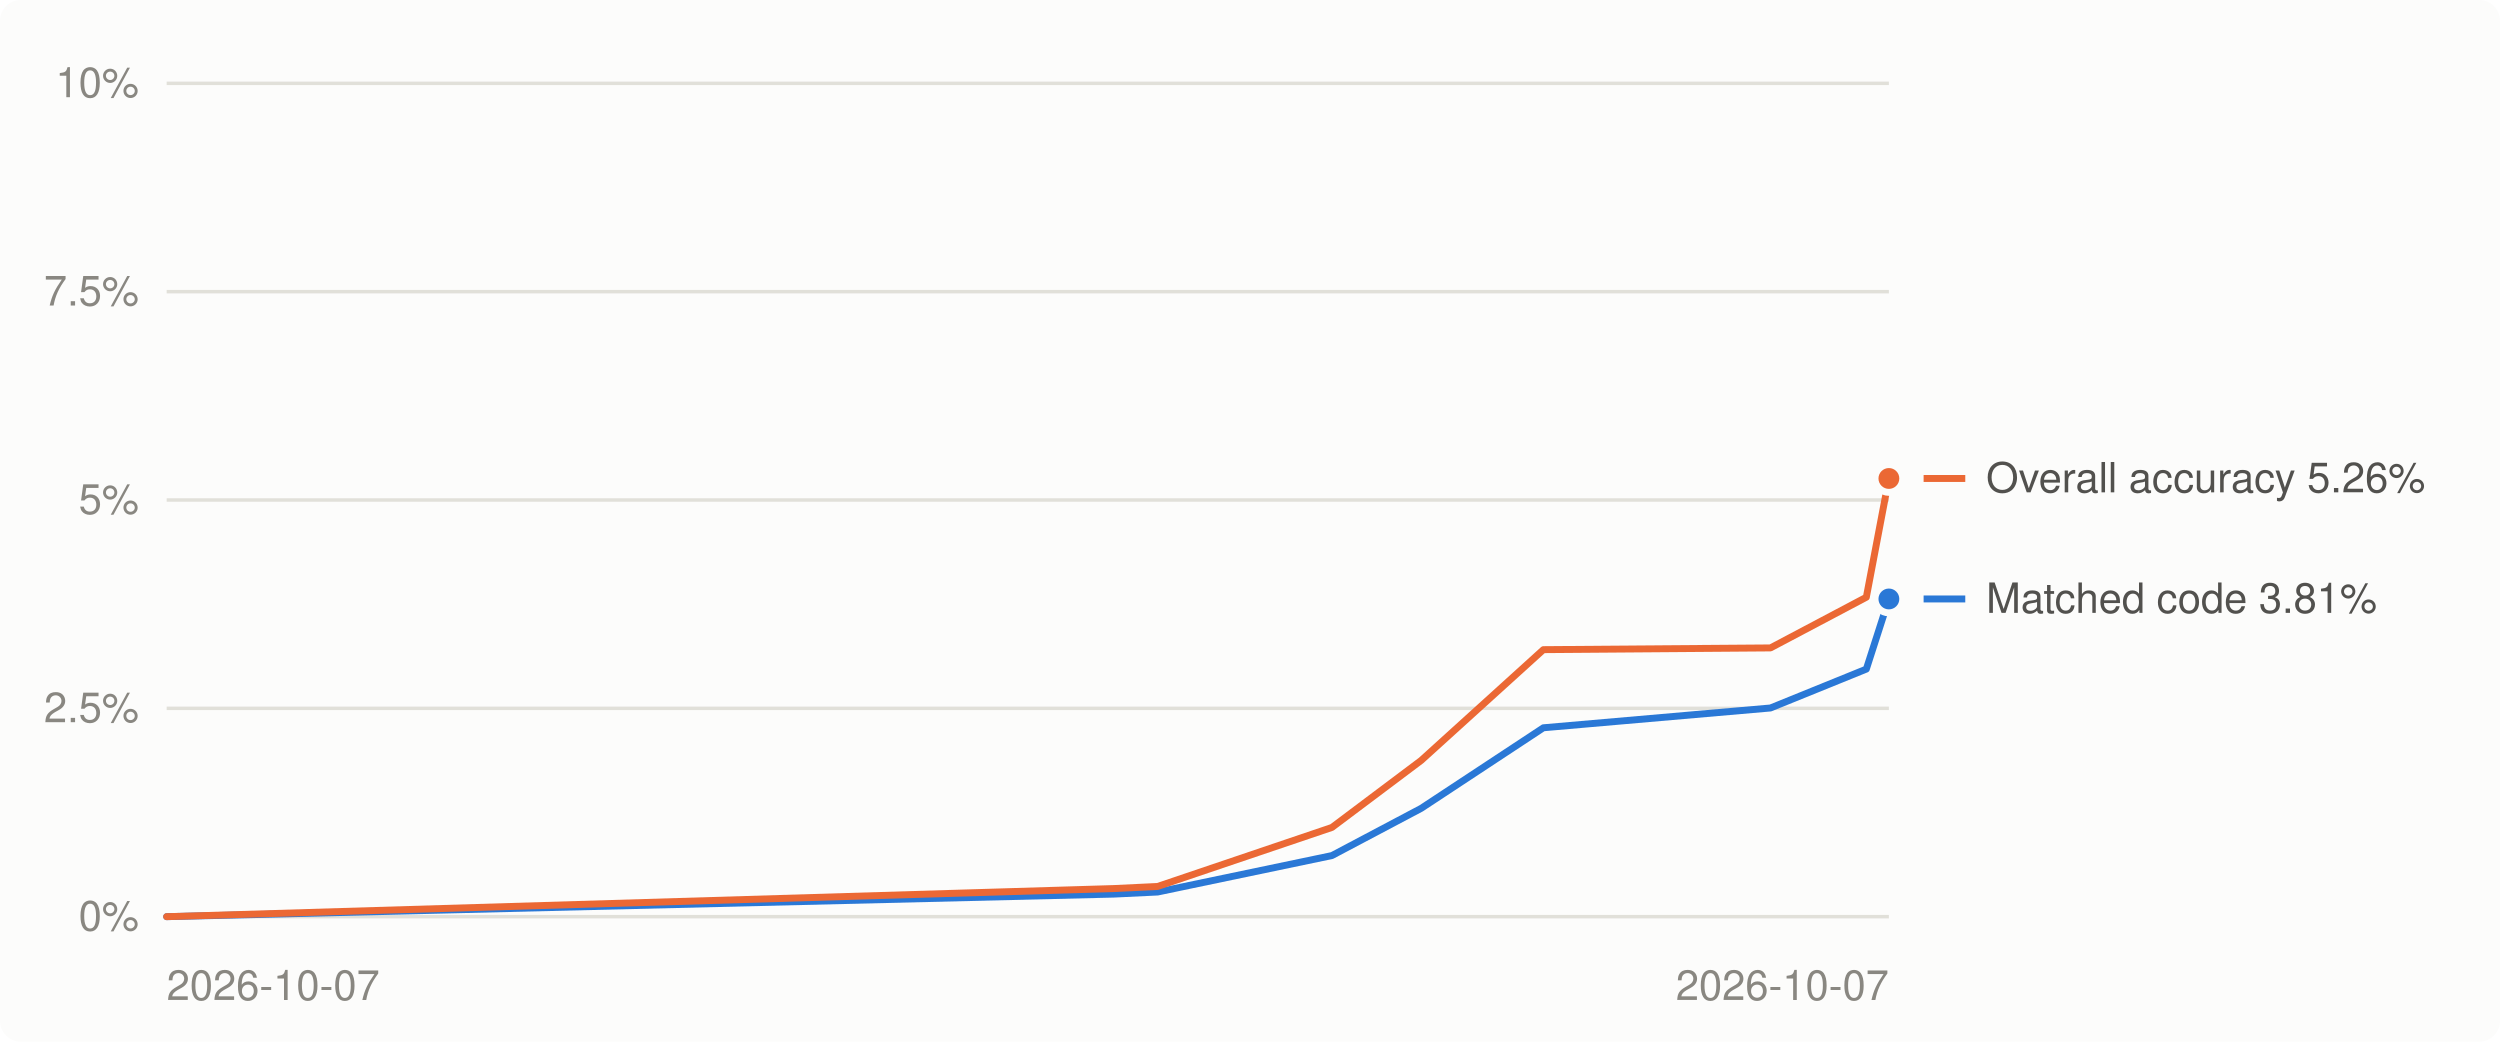
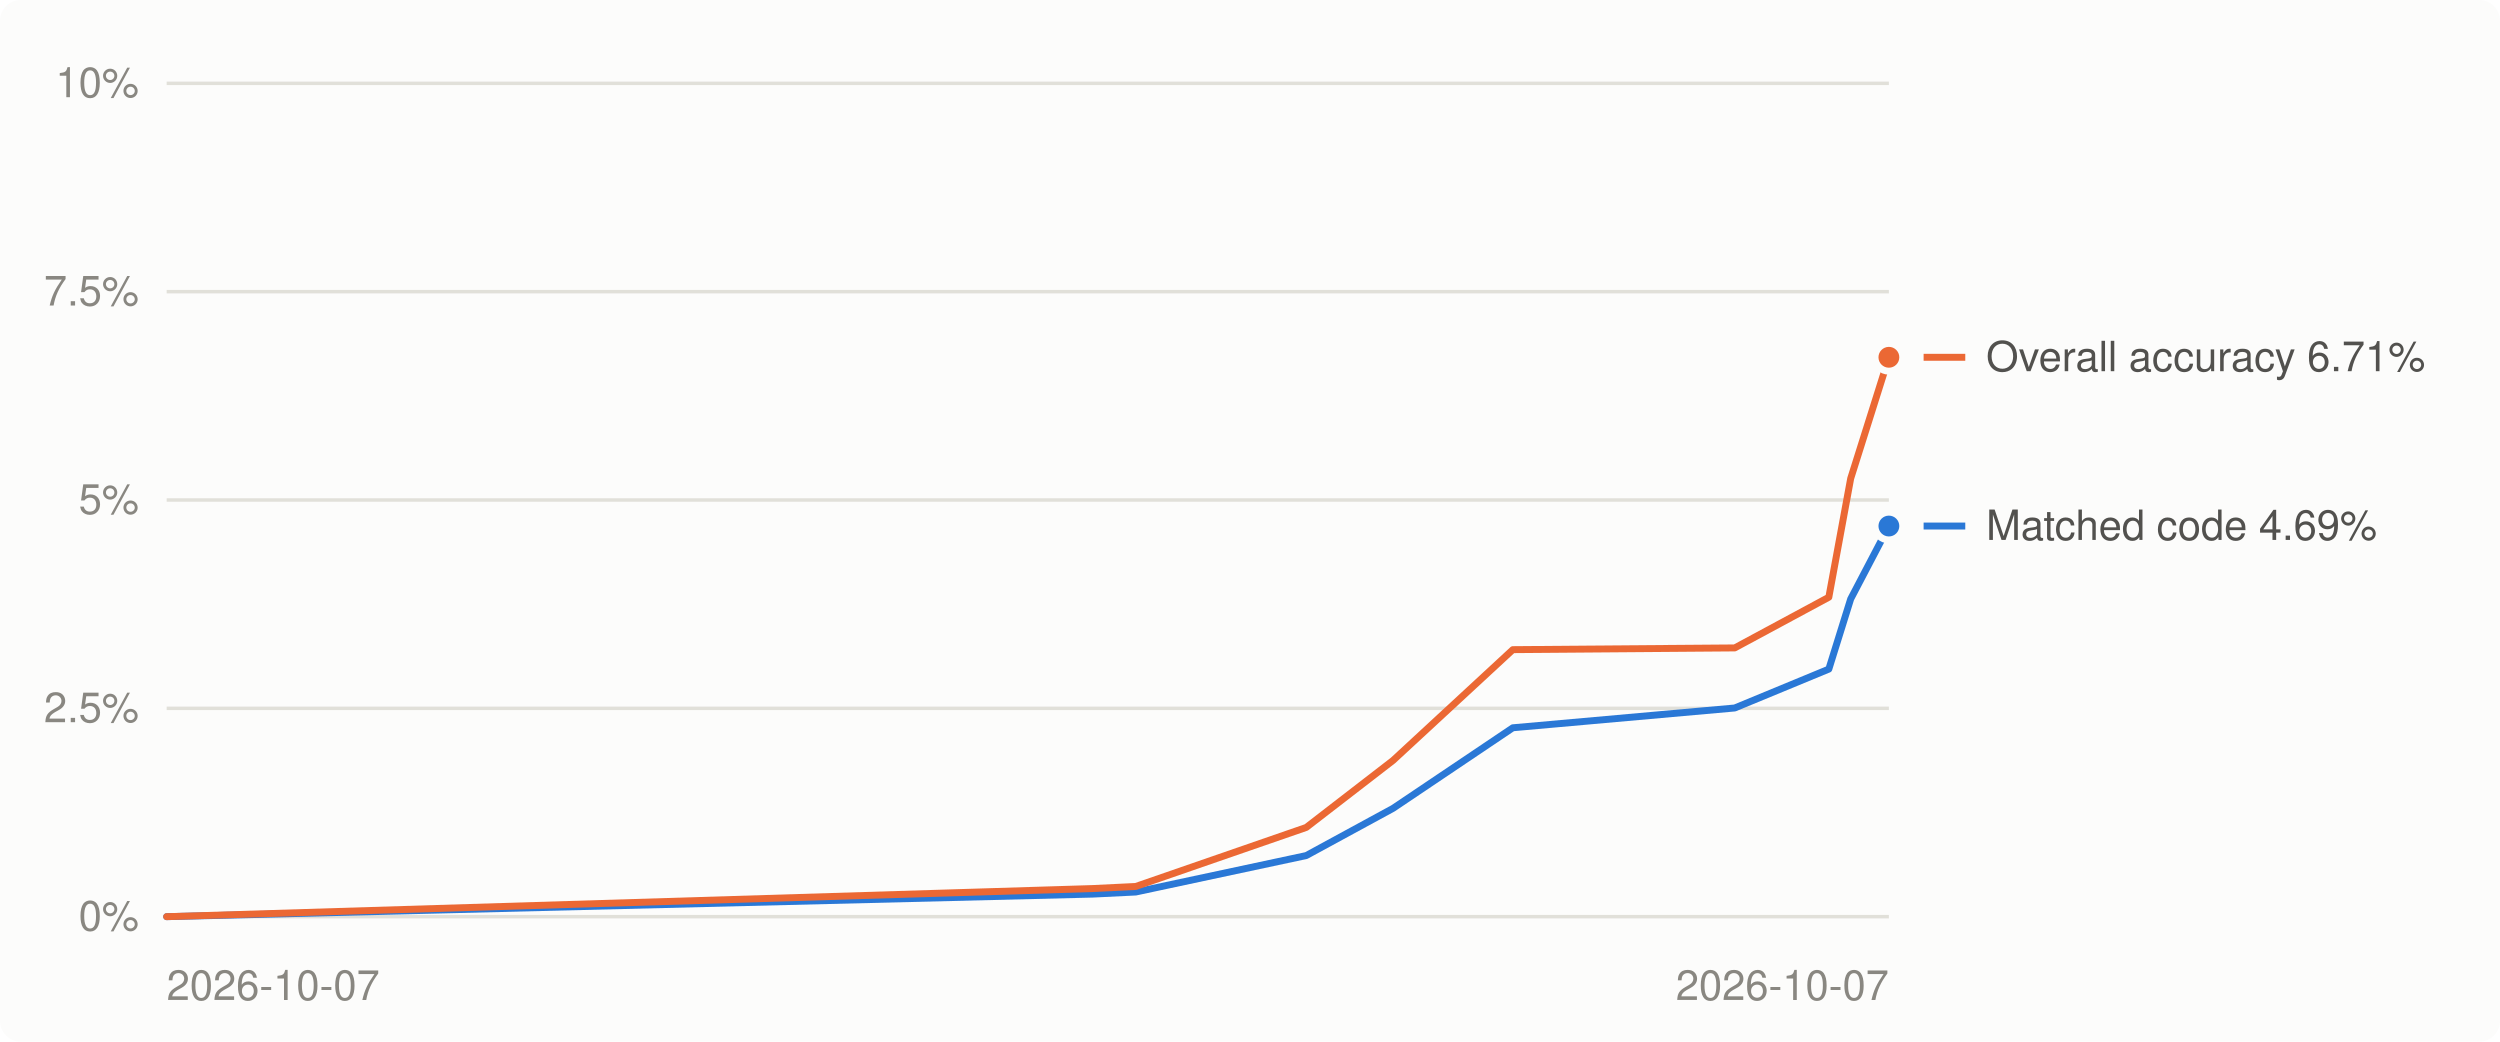
<svg xmlns="http://www.w3.org/2000/svg" viewBox="0 0 720 300" width="720" height="300" role="img" aria-label="Decompilation progress over time">
  <style>
.bg{fill:#fcfcfb}.grid{stroke:#e1e0d9}.muted{fill:#898781}.lbl{fill:#52514e}.ln0{stroke:#2a78d6}.dot0{fill:#2a78d6;stroke:#fcfcfb}.ln1{stroke:#eb6834}.dot1{fill:#eb6834;stroke:#fcfcfb}
@media (prefers-color-scheme: dark){.bg{fill:#1a1a19}.grid{stroke:#2c2c2a}.muted{fill:#898781}.lbl{fill:#c3c2b7}.ln0{stroke:#3987e5}.dot0{fill:#3987e5;stroke:#1a1a19}.ln1{stroke:#d95926}.dot1{fill:#d95926;stroke:#1a1a19}}
text{font:12px -apple-system,BlinkMacSystemFont,'Segoe UI',Helvetica,Arial,sans-serif}
</style>
  <rect class="bg" width="720" height="300" rx="6" />
  <line x1="48" x2="544" y1="264.0" y2="264.0" class="grid" stroke-width="1" />
  <text x="40" y="268.0" class="muted" text-anchor="end">0%</text>
  <line x1="48" x2="544" y1="204.0" y2="204.0" class="grid" stroke-width="1" />
  <text x="40" y="208.0" class="muted" text-anchor="end">2.5%</text>
  <line x1="48" x2="544" y1="144.0" y2="144.0" class="grid" stroke-width="1" />
  <text x="40" y="148.0" class="muted" text-anchor="end">5%</text>
  <line x1="48" x2="544" y1="84.0" y2="84.0" class="grid" stroke-width="1" />
  <text x="40" y="88.0" class="muted" text-anchor="end">7.5%</text>
  <line x1="48" x2="544" y1="24.0" y2="24.0" class="grid" stroke-width="1" />
  <text x="40" y="28.0" class="muted" text-anchor="end">10%</text>
  <text class="muted" x="48.0" y="288" text-anchor="start">2026-10-07</text>
  <text class="muted" x="544.0" y="288" text-anchor="end">2026-10-07</text>
-   <polyline points="48.0,264.0 320.8,257.5 333.4,256.9 383.6,246.4 409.3,232.8 444.5,209.6 509.9,203.9 537.5,192.7 544.0,172.5" fill="none" class="ln0" stroke-width="2" stroke-linejoin="round" stroke-linecap="round" />
-   <polyline points="48.0,264.0 320.8,255.9 333.4,255.3 383.6,238.3 409.3,219.0 444.5,187.1 509.9,186.6 537.5,172.0 544.0,137.8" fill="none" class="ln1" stroke-width="2" stroke-linejoin="round" stroke-linecap="round" />
-   <circle cx="544.0" cy="172.5" r="4" class="dot0" stroke-width="2" />
-   <circle cx="544.0" cy="137.8" r="4" class="dot1" stroke-width="2" />
-   <line x1="554" x2="566" y1="172.5" y2="172.5" class="ln0" stroke-width="2" />
-   <text class="lbl" x="572" y="176.5">Matched code 3.81%</text>
-   <line x1="554" x2="566" y1="137.8" y2="137.8" class="ln1" stroke-width="2" />
-   <text class="lbl" x="572" y="141.8">Overall accuracy 5.26%</text>
+   <polyline points="48.0,264.0 314.7,257.5 327.1,256.9 376.2,246.4 401.2,232.8 435.7,209.6 499.6,203.9 526.7,192.7 533.0,172.5 544.0,151.5" fill="none" class="ln0" stroke-width="2" stroke-linejoin="round" stroke-linecap="round" />
+   <polyline points="48.0,264.0 314.7,255.9 327.1,255.3 376.2,238.3 401.2,219.0 435.7,187.1 499.6,186.6 526.7,172.0 533.0,137.8 544.0,102.9" fill="none" class="ln1" stroke-width="2" stroke-linejoin="round" stroke-linecap="round" />
+   <circle cx="544.0" cy="151.5" r="4" class="dot0" stroke-width="2" />
+   <circle cx="544.0" cy="102.9" r="4" class="dot1" stroke-width="2" />
+   <line x1="554" x2="566" y1="151.5" y2="151.5" class="ln0" stroke-width="2" />
+   <text class="lbl" x="572" y="155.5">Matched code 4.69%</text>
+   <line x1="554" x2="566" y1="102.9" y2="102.9" class="ln1" stroke-width="2" />
+   <text class="lbl" x="572" y="106.9">Overall accuracy 6.71%</text>
</svg>
